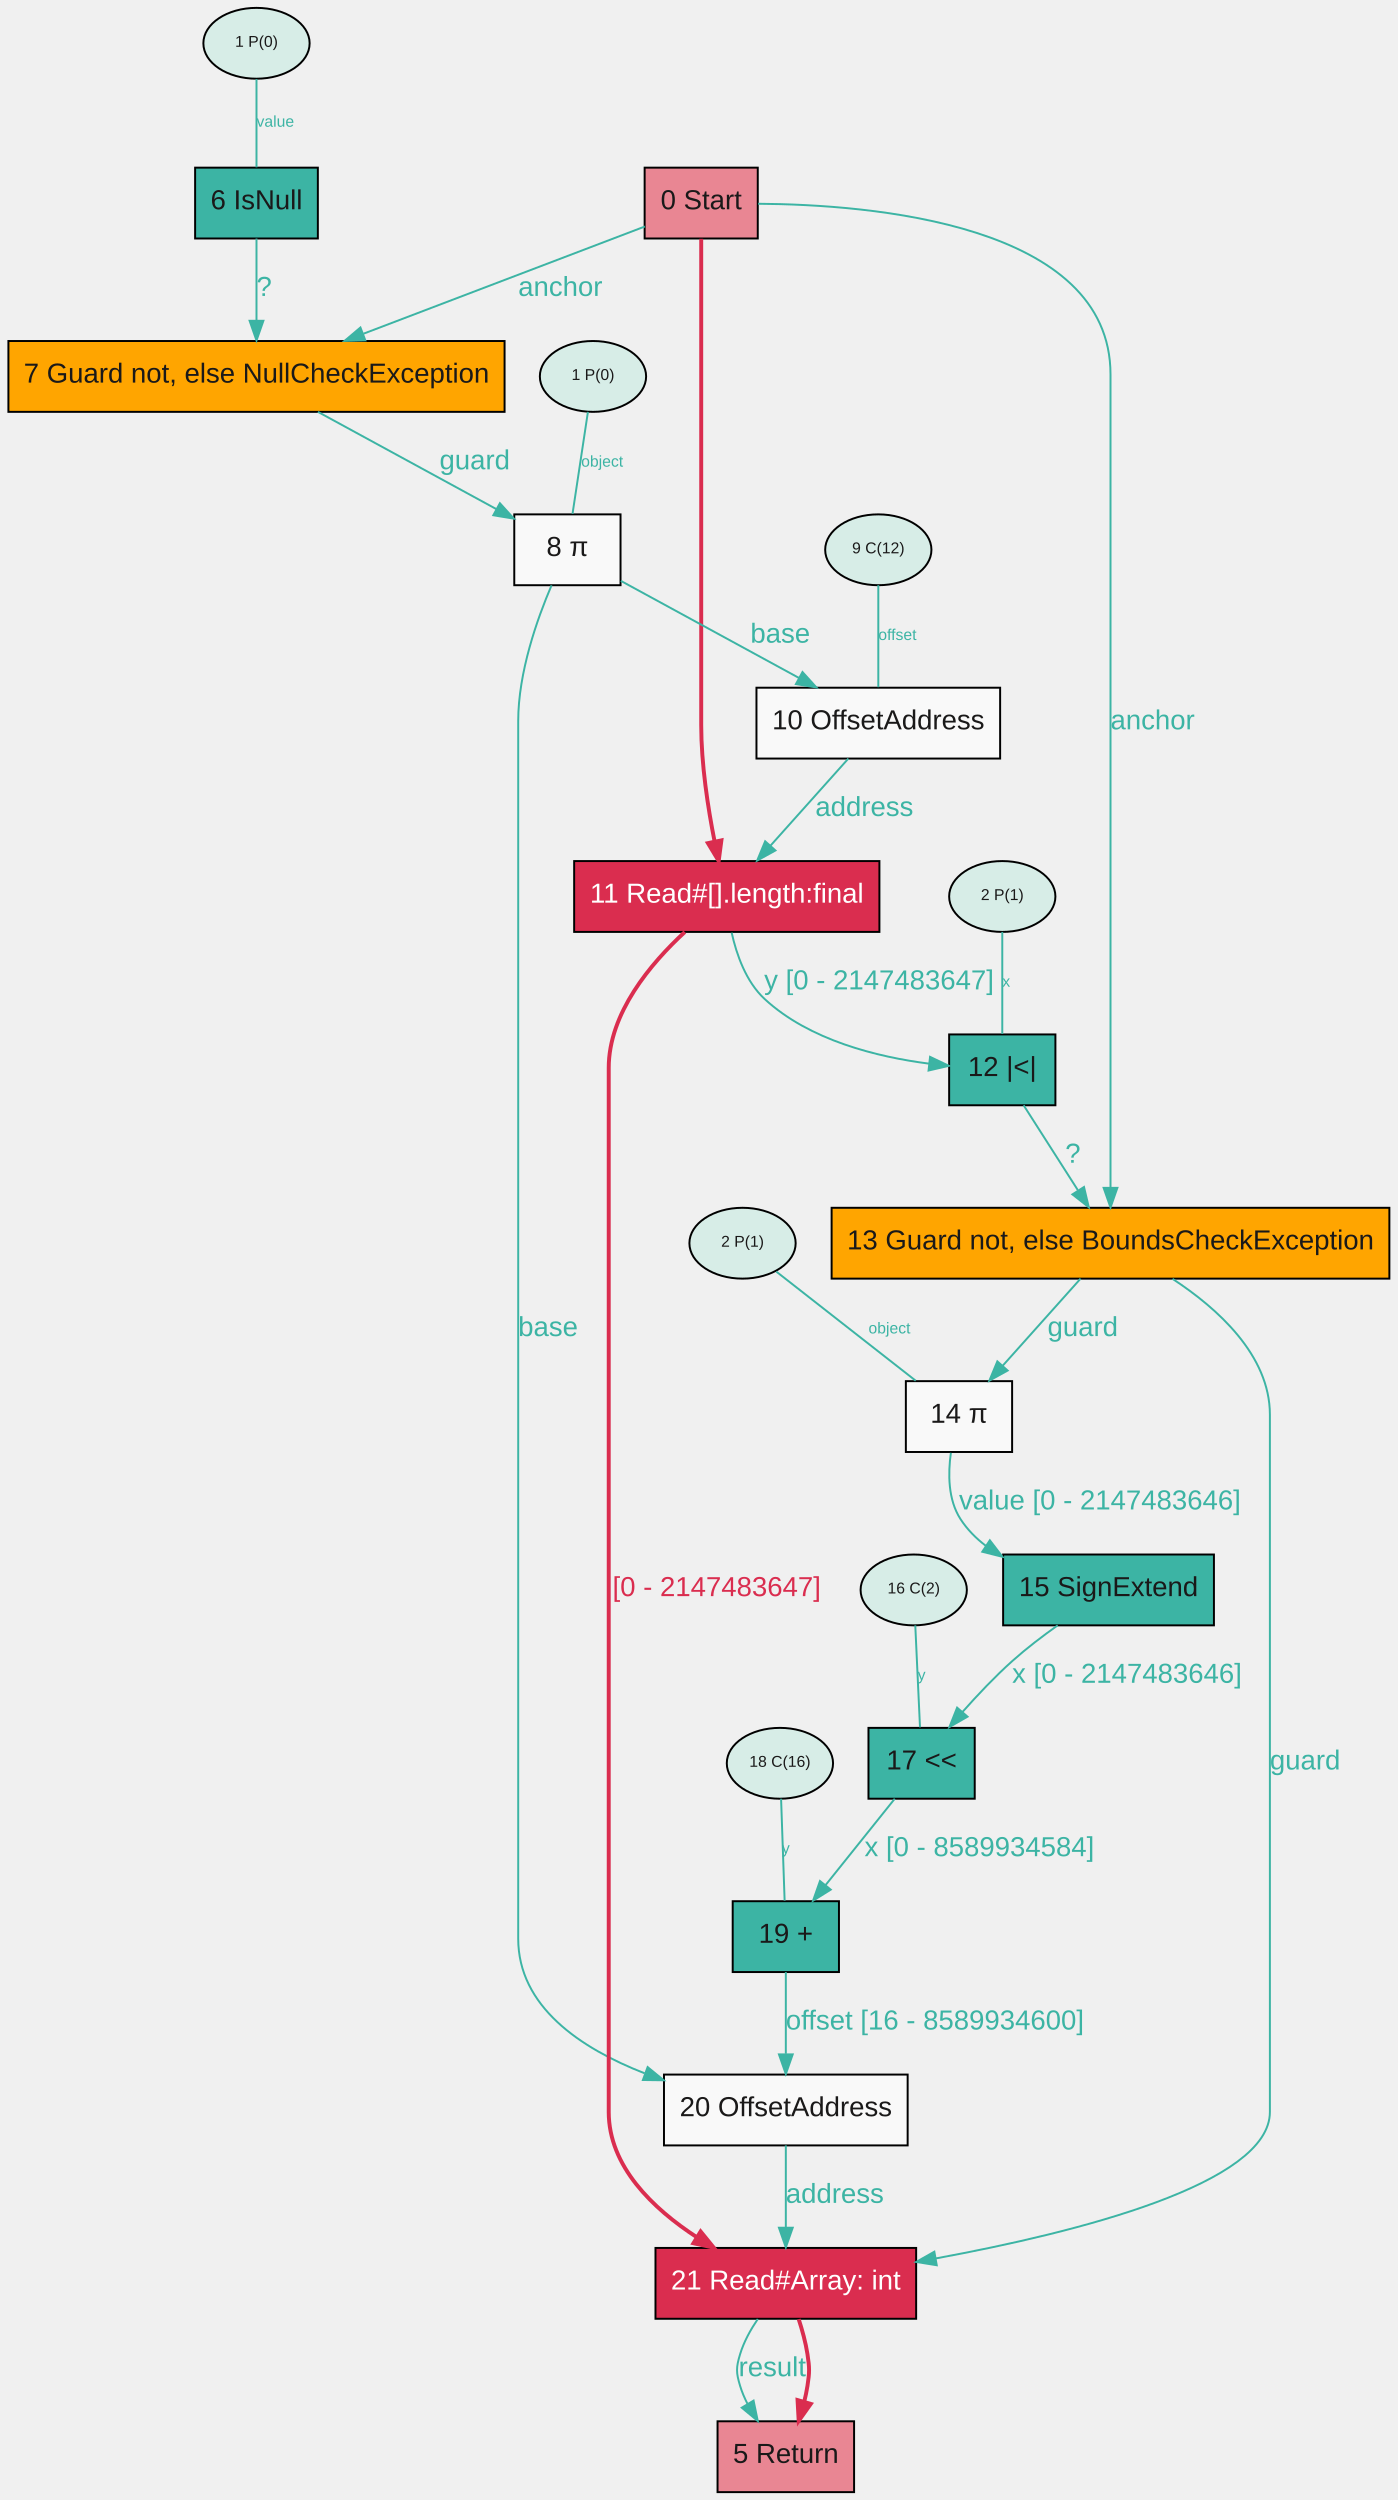
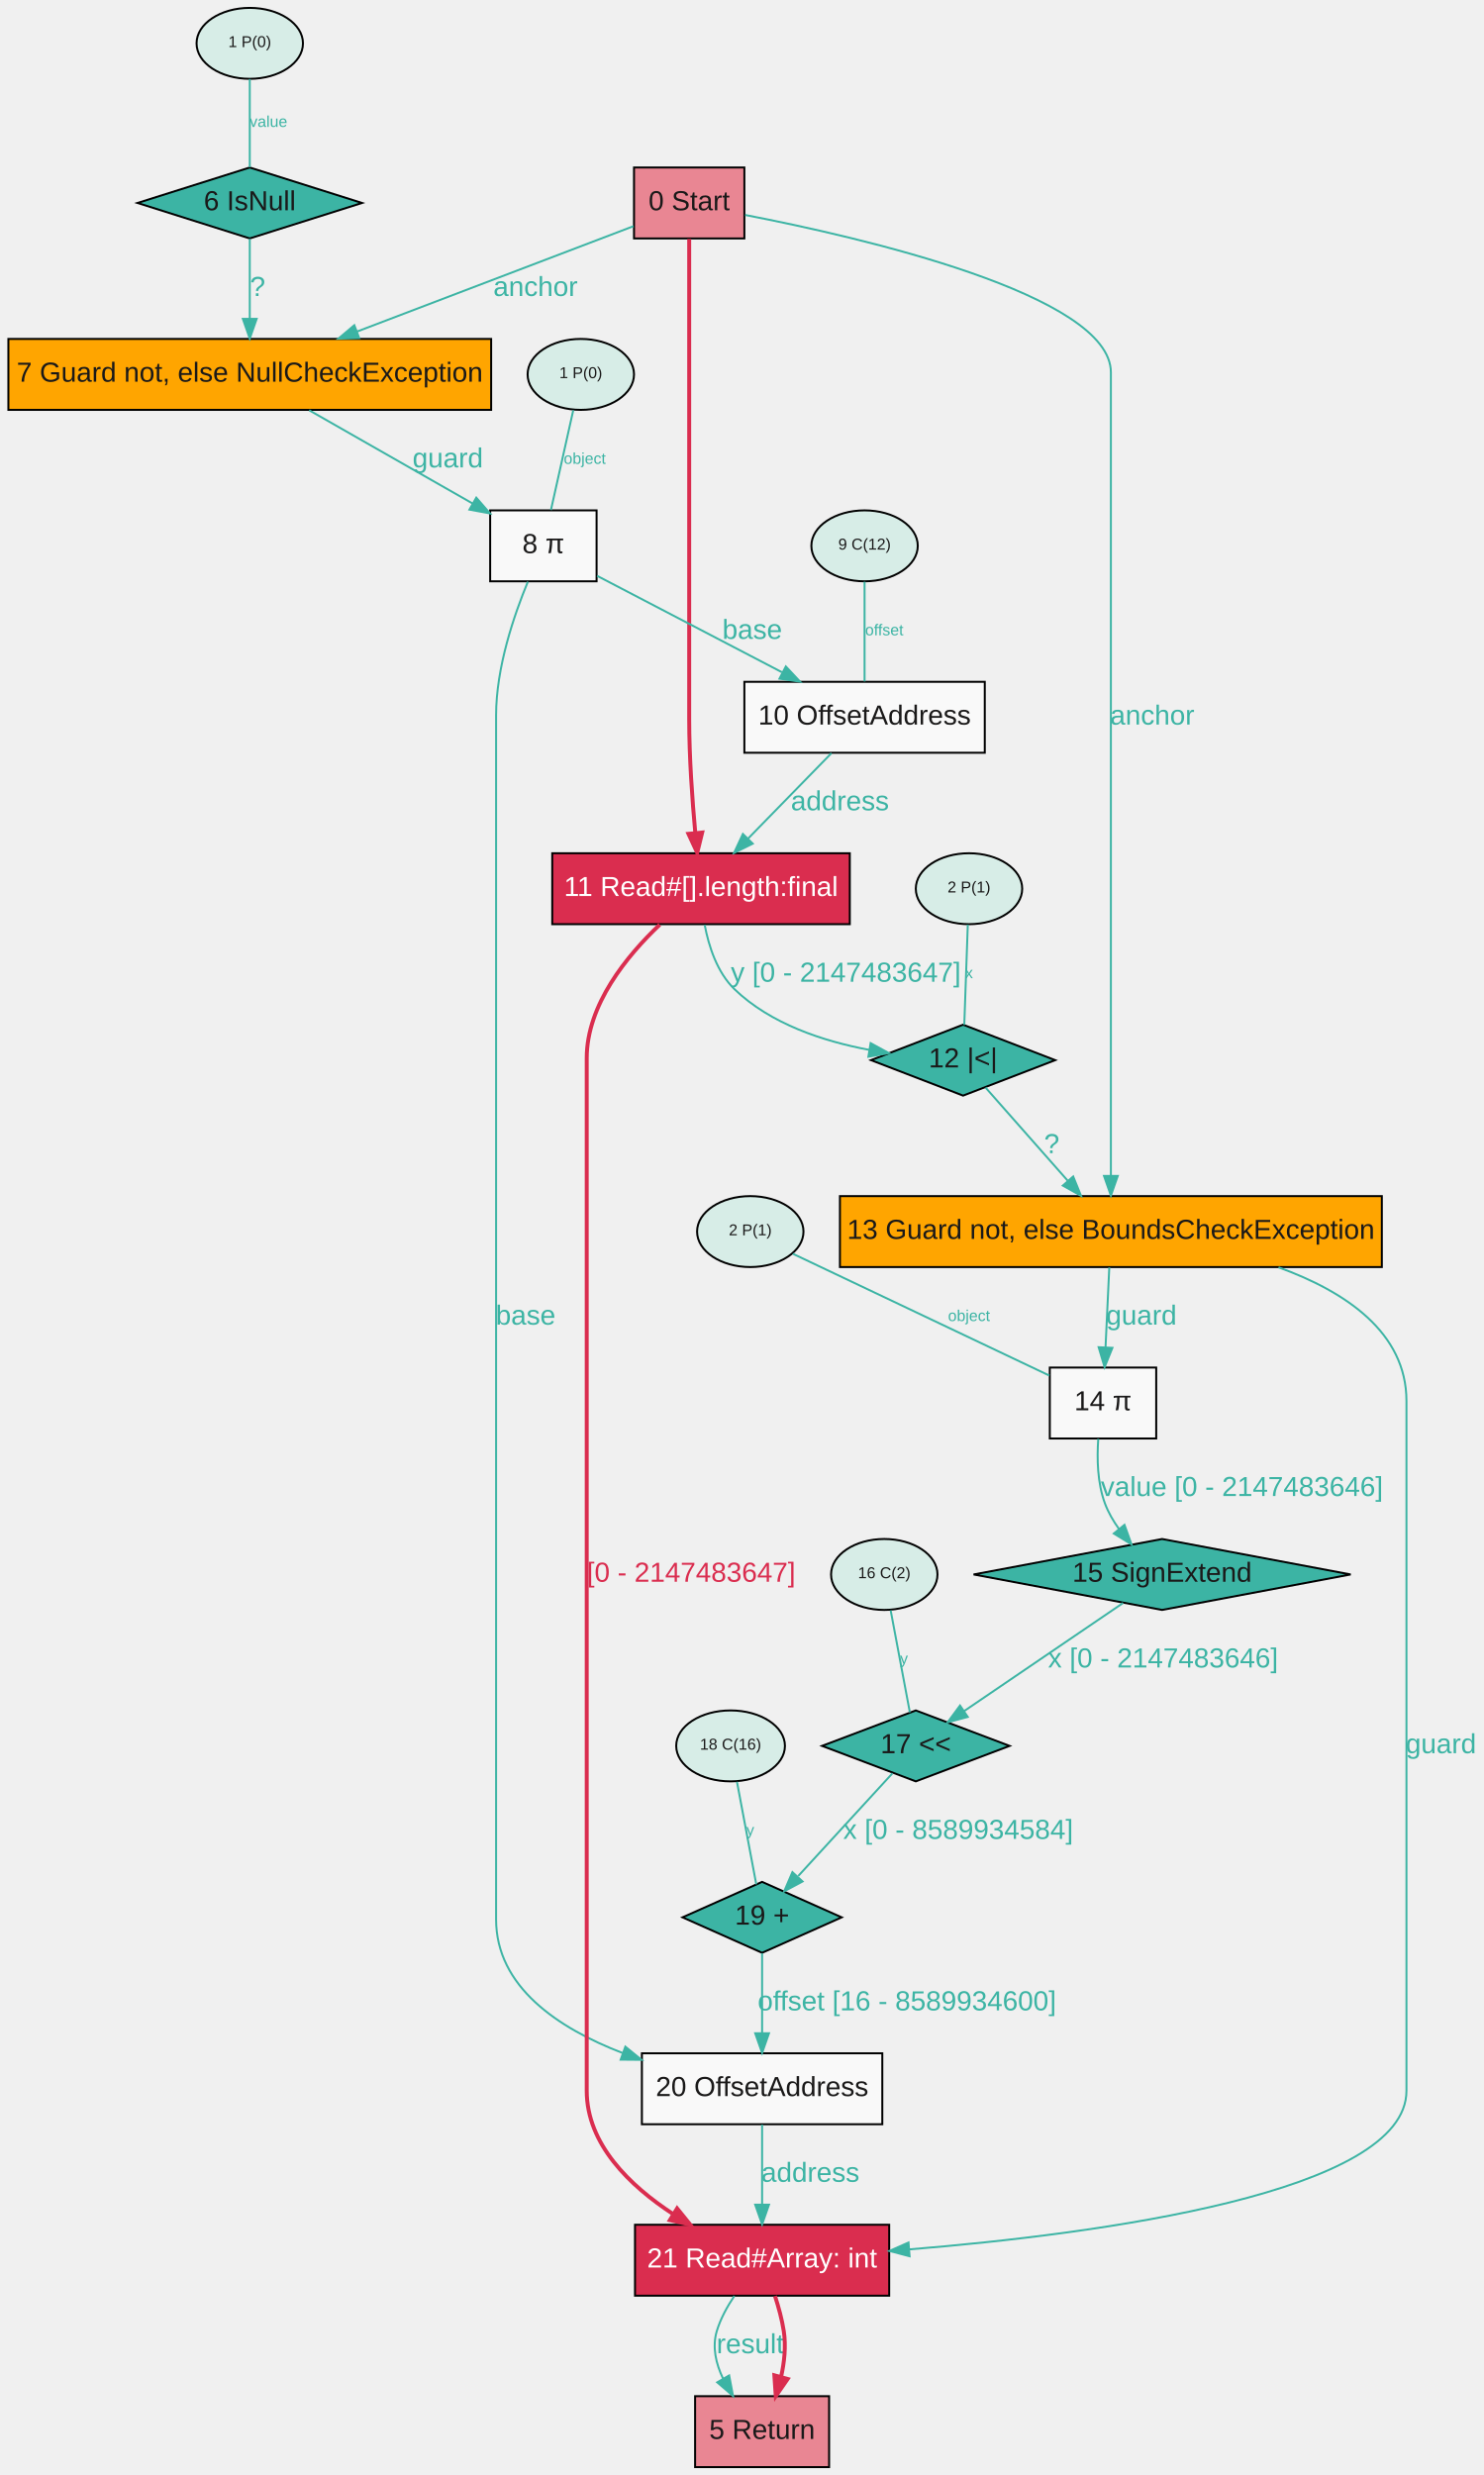
- <svg xmlns="http://www.w3.org/2000/svg" width="710pt" height="1270pt" viewBox="0.00 0.00 710.15 1270.48">
-   <g id="graph0" class="graph" transform="scale(1 1) rotate(0) translate(4 1266.48)">
+ <svg xmlns="http://www.w3.org/2000/svg" width="753pt" height="1256pt" viewBox="0.00 0.00 752.50 1256.00">
+   <g id="graph0" class="graph" transform="scale(1 1) rotate(0) translate(4 1252)">
    <g id="node1" class="node">
-       <polygon fill="#e98693" stroke="black" points="381.03,-1181.28 323.54,-1181.28 323.54,-1145.28 381.03,-1145.28 381.03,-1181.28" />
-       <text text-anchor="middle" x="352.29" y="-1160.13" font-family="Arial" font-size="14.00" fill="#1a1919">0 Start</text>
+       <polygon fill="#e98693" stroke="black" points="373.5,-1167 317.5,-1167 317.5,-1131 373.5,-1131 373.5,-1167" />
+       <text text-anchor="middle" x="345.5" y="-1145.3" font-family="Arial" font-size="14.00" fill="#1a1919">0 Start</text>
    </g>
    <g id="node4" class="node">
-       <polygon fill="#ffa500" stroke="black" points="252.36,-1093.18 0.21,-1093.18 0.21,-1057.18 252.36,-1057.18 252.36,-1093.18" />
-       <text text-anchor="middle" x="126.29" y="-1072.03" font-family="Arial" font-size="14.00" fill="#1a1919">7 Guard not, else NullCheckException</text>
+       <polygon fill="#ffa500" stroke="black" points="245,-1080 0,-1080 0,-1044 245,-1044 245,-1080" />
+       <text text-anchor="middle" x="122.5" y="-1058.3" font-family="Arial" font-size="14.00" fill="#1a1919">7 Guard not, else NullCheckException</text>
    </g>
    <g id="edge4" class="edge">
-       <path fill="none" stroke="#3cb4a4" d="M323.66,-1151.38C287.81,-1137.72 225.63,-1114.03 180.62,-1096.88" />
-       <polygon fill="#3cb4a4" stroke="#3cb4a4" points="181.6,-1093.51 171.01,-1093.22 179.11,-1100.05 181.6,-1093.51" />
-       <text text-anchor="middle" x="280.69" y="-1116.08" font-family="arial" font-size="14.00" fill="#3cb4a4">anchor</text>
+       <path fill="none" stroke="#3cb4a4" d="M317.26,-1137.23C282.1,-1123.83 221.28,-1100.65 176.94,-1083.75" />
+       <polygon fill="#3cb4a4" stroke="#3cb4a4" points="178.05,-1080.43 167.46,-1080.14 175.56,-1086.97 178.05,-1080.43" />
+       <text text-anchor="middle" x="267.5" y="-1101.8" font-family="arial" font-size="14.00" fill="#3cb4a4">anchor</text>
    </g>
    <g id="node7" class="node">
-       <polygon fill="#da2d4f" stroke="black" points="442.85,-828.89 287.72,-828.89 287.72,-792.89 442.85,-792.89 442.85,-828.89" />
-       <text text-anchor="middle" x="365.29" y="-807.74" font-family="Arial" font-size="14.00" fill="#ffffff">11 Read#[].length:final</text>
+       <polygon fill="#da2d4f" stroke="black" points="427,-819 276,-819 276,-783 427,-783 427,-819" />
+       <text text-anchor="middle" x="351.5" y="-797.3" font-family="Arial" font-size="14.00" fill="#ffffff">11 Read#[].length:final</text>
    </g>
    <g id="edge1" class="edge">
-       <path fill="none" stroke="#da2d4f" stroke-width="2" d="M352.29,-1145.13C352.29,-1127.75 352.29,-1100.1 352.29,-1076.18 352.29,-1076.18 352.29,-1076.18 352.29,-897.99 352.29,-878.15 355.7,-856.02 359.03,-839.16" />
-       <polygon fill="#da2d4f" stroke="#da2d4f" stroke-width="2" points="362.55,-839.43 361.17,-828.93 355.7,-838 362.55,-839.43" />
+       <path fill="none" stroke="#da2d4f" stroke-width="2" d="M345.5,-1130.74C345.5,-1113.57 345.5,-1086.46 345.5,-1063 345.5,-1063 345.5,-1063 345.5,-887 345.5,-867.7 347.06,-846.01 348.59,-829.36" />
+       <polygon fill="#da2d4f" stroke="#da2d4f" stroke-width="2" points="352.09,-829.52 349.57,-819.23 345.12,-828.85 352.09,-829.52" />
    </g>
    <g id="node9" class="node">
-       <polygon fill="#ffa500" stroke="black" points="702.01,-652.69 418.56,-652.69 418.56,-616.69 702.01,-616.69 702.01,-652.69" />
-       <text text-anchor="middle" x="560.29" y="-631.54" font-family="Arial" font-size="14.00" fill="#1a1919">13 Guard not, else BoundsCheckException</text>
+       <polygon fill="#ffa500" stroke="black" points="697,-645 422,-645 422,-609 697,-609 697,-645" />
+       <text text-anchor="middle" x="559.5" y="-623.3" font-family="Arial" font-size="14.00" fill="#1a1919">13 Guard not, else BoundsCheckException</text>
    </g>
    <g id="edge14" class="edge">
-       <path fill="none" stroke="#3cb4a4" d="M381.21,-1162.93C438.36,-1162.56 560.29,-1152.79 560.29,-1076.18 560.29,-1076.18 560.29,-1076.18 560.29,-721.79 560.29,-702.17 560.29,-680.04 560.29,-663.12" />
-       <polygon fill="#3cb4a4" stroke="#3cb4a4" points="563.79,-662.84 560.29,-652.84 556.79,-662.84 563.79,-662.84" />
-       <text text-anchor="middle" x="581.69" y="-895.84" font-family="arial" font-size="14.00" fill="#3cb4a4">anchor</text>
+       <path fill="none" stroke="#3cb4a4" d="M373.92,-1142.9C432.13,-1131.63 559.5,-1102.48 559.5,-1063 559.5,-1063 559.5,-1063 559.5,-713 559.5,-693.75 559.5,-672.05 559.5,-655.4" />
+       <polygon fill="#3cb4a4" stroke="#3cb4a4" points="563,-655.26 559.5,-645.26 556,-655.26 563,-655.26" />
+       <text text-anchor="middle" x="580.5" y="-884.3" font-family="arial" font-size="14.00" fill="#3cb4a4">anchor</text>
    </g>
    <g id="node2" class="node">
-       <polygon fill="#e98693" stroke="black" points="429.98,-36 360.59,-36 360.59,0 429.98,0 429.98,-36" />
-       <text text-anchor="middle" x="395.29" y="-14.85" font-family="Arial" font-size="14.00" fill="#1a1919">5 Return</text>
+       <polygon fill="#e98693" stroke="black" points="416.5,-36 348.5,-36 348.5,0 416.5,0 416.5,-36" />
+       <text text-anchor="middle" x="382.5" y="-14.3" font-family="Arial" font-size="14.00" fill="#1a1919">5 Return</text>
    </g>
    <g id="node3" class="node">
-       <polygon fill="#3cb4a4" stroke="black" points="157.47,-1181.28 95.1,-1181.28 95.1,-1145.28 157.47,-1145.28 157.47,-1181.28" />
-       <text text-anchor="middle" x="126.29" y="-1160.13" font-family="Arial" font-size="14.00" fill="#1a1919">6 IsNull</text>
+       <polygon fill="#3cb4a4" stroke="black" points="122.5,-1167 65.52,-1149 122.5,-1131 179.48,-1149 122.5,-1167" />
+       <text text-anchor="middle" x="122.5" y="-1145.3" font-family="Arial" font-size="14.00" fill="#1a1919">6 IsNull</text>
    </g>
    <g id="edge5" class="edge">
-       <path fill="none" stroke="#3cb4a4" d="M126.29,-1145.27C126.29,-1133.44 126.29,-1117.4 126.29,-1103.76" />
-       <polygon fill="#3cb4a4" stroke="#3cb4a4" points="129.79,-1103.45 126.29,-1093.45 122.79,-1103.45 129.79,-1103.45" />
-       <text text-anchor="middle" x="130.18" y="-1116.08" font-family="arial" font-size="14.00" fill="#3cb4a4">?</text>
+       <path fill="none" stroke="#3cb4a4" d="M122.5,-1130.8C122.5,-1119.16 122.5,-1103.55 122.5,-1090.24" />
+       <polygon fill="#3cb4a4" stroke="#3cb4a4" points="126,-1090.18 122.5,-1080.18 119,-1090.18 126,-1090.18" />
+       <text text-anchor="middle" x="126.5" y="-1101.8" font-family="arial" font-size="14.00" fill="#3cb4a4">?</text>
    </g>
    <g id="node5" class="node">
-       <polygon fill="#f9f9f9" stroke="black" points="311.29,-1005.08 257.29,-1005.08 257.29,-969.08 311.29,-969.08 311.29,-1005.08" />
-       <text text-anchor="middle" x="284.29" y="-983.93" font-family="Arial" font-size="14.00" fill="#1a1919">8 π</text>
+       <polygon fill="#f9f9f9" stroke="black" points="298.5,-993 244.5,-993 244.5,-957 298.5,-957 298.5,-993" />
+       <text text-anchor="middle" x="271.5" y="-971.3" font-family="Arial" font-size="14.00" fill="#1a1919">8 π</text>
    </g>
    <g id="edge6" class="edge">
-       <path fill="none" stroke="#3cb4a4" d="M157.5,-1057.17C183.6,-1042.95 220.84,-1022.66 248.21,-1007.74" />
-       <polygon fill="#3cb4a4" stroke="#3cb4a4" points="249.98,-1010.76 257.09,-1002.91 246.63,-1004.62 249.98,-1010.76" />
-       <text text-anchor="middle" x="237.19" y="-1027.98" font-family="arial" font-size="14.00" fill="#3cb4a4">guard</text>
+       <path fill="none" stroke="#3cb4a4" d="M152.65,-1043.8C176.58,-1030.15 210.12,-1011.02 235.46,-996.56" />
+       <polygon fill="#3cb4a4" stroke="#3cb4a4" points="237.45,-999.46 244.4,-991.46 233.98,-993.38 237.45,-999.46" />
+       <text text-anchor="middle" x="223" y="-1014.8" font-family="arial" font-size="14.00" fill="#3cb4a4">guard</text>
    </g>
    <g id="node6" class="node">
-       <polygon fill="#f9f9f9" stroke="black" points="504.2,-916.99 380.37,-916.99 380.37,-880.99 504.2,-880.99 504.2,-916.99" />
-       <text text-anchor="middle" x="442.29" y="-895.84" font-family="Arial" font-size="14.00" fill="#1a1919">10 OffsetAddress</text>
+       <polygon fill="#f9f9f9" stroke="black" points="495.5,-906 373.5,-906 373.5,-870 495.5,-870 495.5,-906" />
+       <text text-anchor="middle" x="434.5" y="-884.3" font-family="Arial" font-size="14.00" fill="#1a1919">10 OffsetAddress</text>
    </g>
    <g id="edge8" class="edge">
-       <path fill="none" stroke="#3cb4a4" d="M311.45,-971.28C336.37,-957.7 373.61,-937.41 401.99,-921.94" />
-       <polygon fill="#3cb4a4" stroke="#3cb4a4" points="403.76,-924.96 410.87,-917.11 400.41,-918.82 403.76,-924.96" />
-       <text text-anchor="middle" x="392.46" y="-939.88" font-family="arial" font-size="14.00" fill="#3cb4a4">base</text>
+       <path fill="none" stroke="#3cb4a4" d="M298.78,-959.77C324.38,-946.42 363.03,-926.27 392.55,-910.87" />
+       <polygon fill="#3cb4a4" stroke="#3cb4a4" points="394.54,-913.79 401.79,-906.06 391.3,-907.58 394.54,-913.79" />
+       <text text-anchor="middle" x="377.5" y="-927.8" font-family="arial" font-size="14.00" fill="#3cb4a4">base</text>
    </g>
    <g id="node14" class="node">
-       <polygon fill="#f9f9f9" stroke="black" points="457.2,-212.2 333.37,-212.2 333.37,-176.2 457.2,-176.2 457.2,-212.2" />
-       <text text-anchor="middle" x="395.29" y="-191.05" font-family="Arial" font-size="14.00" fill="#1a1919">20 OffsetAddress</text>
+       <polygon fill="#f9f9f9" stroke="black" points="443.5,-210 321.5,-210 321.5,-174 443.5,-174 443.5,-210" />
+       <text text-anchor="middle" x="382.5" y="-188.3" font-family="Arial" font-size="14.00" fill="#1a1919">20 OffsetAddress</text>
    </g>
    <g id="edge23" class="edge">
-       <path fill="none" stroke="#3cb4a4" d="M276.24,-969.03C268.93,-951.95 259.29,-924.73 259.29,-899.99 259.29,-899.99 259.29,-899.99 259.29,-281.3 259.29,-246.83 290.85,-225.59 323.56,-212.83" />
-       <polygon fill="#3cb4a4" stroke="#3cb4a4" points="325.06,-216.01 333.26,-209.3 322.66,-209.44 325.06,-216.01" />
-       <text text-anchor="middle" x="274.46" y="-587.49" font-family="arial" font-size="14.00" fill="#3cb4a4">base</text>
+       <path fill="none" stroke="#3cb4a4" d="M263.64,-956.82C256.64,-939.93 247.5,-913.23 247.5,-889 247.5,-889 247.5,-889 247.5,-278 247.5,-243.72 279.06,-222.71 311.66,-210.17" />
+       <polygon fill="#3cb4a4" stroke="#3cb4a4" points="313.1,-213.37 321.32,-206.69 310.73,-206.78 313.1,-213.37" />
+       <text text-anchor="middle" x="262.5" y="-579.8" font-family="arial" font-size="14.00" fill="#3cb4a4">base</text>
    </g>
    <g id="edge10" class="edge">
-       <path fill="none" stroke="#3cb4a4" d="M427.07,-880.98C415.76,-868.32 400.14,-850.86 387.44,-836.66" />
-       <polygon fill="#3cb4a4" stroke="#3cb4a4" points="390.01,-834.28 380.73,-829.16 384.79,-838.94 390.01,-834.28" />
-       <text text-anchor="middle" x="435.19" y="-851.79" font-family="arial" font-size="14.00" fill="#3cb4a4">address</text>
+       <path fill="none" stroke="#3cb4a4" d="M417.7,-869.8C405.55,-857.36 388.96,-840.36 375.43,-826.5" />
+       <polygon fill="#3cb4a4" stroke="#3cb4a4" points="377.76,-823.88 368.27,-819.18 372.75,-828.78 377.76,-823.88" />
+       <text text-anchor="middle" x="422" y="-840.8" font-family="arial" font-size="14.00" fill="#3cb4a4">address</text>
    </g>
    <g id="node8" class="node">
-       <polygon fill="#3cb4a4" stroke="black" points="532.29,-740.79 478.29,-740.79 478.29,-704.79 532.29,-704.79 532.29,-740.79" />
-       <text text-anchor="middle" x="505.29" y="-719.64" font-family="Arial" font-size="14.00" fill="#1a1919">12 |&lt;|</text>
+       <polygon fill="#3cb4a4" stroke="black" points="484.5,-732 437.75,-714 484.5,-696 531.25,-714 484.5,-732" />
+       <text text-anchor="middle" x="484.5" y="-710.3" font-family="Arial" font-size="14.00" fill="#1a1919">12 |&lt;|</text>
    </g>
    <g id="edge13" class="edge">
-       <path fill="none" stroke="#3cb4a4" d="M367.77,-792.5C370.22,-781.42 375.06,-767.54 384.53,-758.79 407.23,-737.79 441.8,-729.31 468.14,-725.93" />
-       <polygon fill="#3cb4a4" stroke="#3cb4a4" points="468.59,-729.4 478.15,-724.84 467.82,-722.44 468.59,-729.4" />
-       <text text-anchor="middle" x="442.66" y="-763.69" font-family="arial" font-size="14.00" fill="#3cb4a4">y [0 - 2147483647]</text>
+       <path fill="none" stroke="#3cb4a4" d="M353.38,-782.57C355.42,-771.83 359.66,-758.54 368.5,-750 386.75,-732.37 413.57,-723.58 436.82,-719.22" />
+       <polygon fill="#3cb4a4" stroke="#3cb4a4" points="437.57,-722.64 446.86,-717.56 436.43,-715.74 437.57,-722.64" />
+       <text text-anchor="middle" x="425" y="-753.8" font-family="arial" font-size="14.00" fill="#3cb4a4">y [0 - 2147483647]</text>
    </g>
    <g id="node15" class="node">
-       <polygon fill="#da2d4f" stroke="black" points="461.52,-124.1 329.05,-124.1 329.05,-88.1 461.52,-88.1 461.52,-124.1" />
-       <text text-anchor="middle" x="395.29" y="-102.95" font-family="Arial" font-size="14.00" fill="#ffffff">21 Read#Array: int</text>
+       <polygon fill="#da2d4f" stroke="black" points="447,-123 318,-123 318,-87 447,-87 447,-123" />
+       <text text-anchor="middle" x="382.5" y="-101.3" font-family="Arial" font-size="14.00" fill="#ffffff">21 Read#Array: int</text>
    </g>
    <g id="edge11" class="edge">
-       <path fill="none" stroke="#da2d4f" stroke-width="2" d="M343.96,-792.83C326.72,-776.97 305.29,-751.66 305.29,-723.79 305.29,-723.79 305.29,-723.79 305.29,-193.2 305.29,-165.59 327.68,-144.1 350.12,-129.5" />
-       <polygon fill="#da2d4f" stroke="#da2d4f" stroke-width="2" points="351.99,-132.46 358.68,-124.24 348.33,-126.49 351.99,-132.46" />
-       <text text-anchor="middle" x="360.16" y="-455.34" font-family="arial" font-size="14.00" fill="#da2d4f"> [0 - 2147483647]</text>
+       <path fill="none" stroke="#da2d4f" stroke-width="2" d="M330.56,-782.76C313.95,-767.03 293.5,-742.15 293.5,-715 293.5,-715 293.5,-715 293.5,-191 293.5,-163.93 315.29,-142.84 337.31,-128.44" />
+       <polygon fill="#da2d4f" stroke="#da2d4f" stroke-width="2" points="339.37,-131.28 346.04,-123.05 335.69,-125.32 339.37,-131.28" />
+       <text text-anchor="middle" x="346.5" y="-449.3" font-family="arial" font-size="14.00" fill="#da2d4f"> [0 - 2147483647]</text>
    </g>
    <g id="edge15" class="edge">
-       <path fill="none" stroke="#3cb4a4" d="M516.15,-704.78C524.01,-692.48 534.77,-675.63 543.7,-661.65" />
-       <polygon fill="#3cb4a4" stroke="#3cb4a4" points="546.82,-663.27 549.25,-652.96 540.92,-659.5 546.82,-663.27" />
-       <text text-anchor="middle" x="541.18" y="-675.59" font-family="arial" font-size="14.00" fill="#3cb4a4">?</text>
+       <path fill="none" stroke="#3cb4a4" d="M495.89,-700.09C506.92,-687.59 523.92,-668.32 537.58,-652.84" />
+       <polygon fill="#3cb4a4" stroke="#3cb4a4" points="540.37,-654.97 544.36,-645.15 535.12,-650.34 540.37,-654.97" />
+       <text text-anchor="middle" x="529.5" y="-666.8" font-family="arial" font-size="14.00" fill="#3cb4a4">?</text>
    </g>
    <g id="node10" class="node">
-       <polygon fill="#f9f9f9" stroke="black" points="510.29,-564.59 456.29,-564.59 456.29,-528.59 510.29,-528.59 510.29,-564.59" />
-       <text text-anchor="middle" x="483.29" y="-543.44" font-family="Arial" font-size="14.00" fill="#1a1919">14 π</text>
+       <polygon fill="#f9f9f9" stroke="black" points="582.5,-558 528.5,-558 528.5,-522 582.5,-522 582.5,-558" />
+       <text text-anchor="middle" x="555.5" y="-536.3" font-family="Arial" font-size="14.00" fill="#1a1919">14 π</text>
    </g>
    <g id="edge16" class="edge">
-       <path fill="none" stroke="#3cb4a4" d="M545.07,-616.68C533.76,-604.03 518.14,-586.57 505.44,-572.36" />
-       <polygon fill="#3cb4a4" stroke="#3cb4a4" points="508.01,-569.98 498.73,-564.86 502.79,-574.65 508.01,-569.98" />
-       <text text-anchor="middle" x="546.19" y="-587.49" font-family="arial" font-size="14.00" fill="#3cb4a4">guard</text>
+       <path fill="none" stroke="#3cb4a4" d="M558.69,-608.8C558.14,-597.16 557.41,-581.55 556.78,-568.24" />
+       <polygon fill="#3cb4a4" stroke="#3cb4a4" points="560.27,-568 556.31,-558.18 553.28,-568.33 560.27,-568" />
+       <text text-anchor="middle" x="575" y="-579.8" font-family="arial" font-size="14.00" fill="#3cb4a4">guard</text>
    </g>
    <g id="edge25" class="edge">
-       <path fill="none" stroke="#3cb4a4" d="M591.83,-616.56C614.58,-601.67 641.29,-577.76 641.29,-547.59 641.29,-547.59 641.29,-547.59 641.29,-193.2 641.29,-156.73 543.78,-132.06 471.55,-118.78" />
-       <polygon fill="#3cb4a4" stroke="#3cb4a4" points="471.99,-115.3 461.53,-116.98 470.76,-122.19 471.99,-115.3" />
-       <text text-anchor="middle" x="659.19" y="-367.24" font-family="arial" font-size="14.00" fill="#3cb4a4">guard</text>
+       <path fill="none" stroke="#3cb4a4" d="M644.58,-608.85C678.44,-596.61 709.5,-575.87 709.5,-541 709.5,-541 709.5,-541 709.5,-191 709.5,-139.16 553.63,-118.39 457.12,-110.49" />
+       <polygon fill="#3cb4a4" stroke="#3cb4a4" points="457.35,-107 447.1,-109.7 456.8,-113.98 457.35,-107" />
+       <text text-anchor="middle" x="727" y="-362.3" font-family="arial" font-size="14.00" fill="#3cb4a4">guard</text>
    </g>
    <g id="node11" class="node">
-       <polygon fill="#3cb4a4" stroke="black" points="612.85,-476.49 505.72,-476.49 505.72,-440.49 612.85,-440.49 612.85,-476.49" />
-       <text text-anchor="middle" x="559.29" y="-455.34" font-family="Arial" font-size="14.00" fill="#1a1919">15 SignExtend</text>
+       <polygon fill="#3cb4a4" stroke="black" points="585.5,-471 489.82,-453 585.5,-435 681.18,-453 585.5,-471" />
+       <text text-anchor="middle" x="585.5" y="-449.3" font-family="Arial" font-size="14.00" fill="#1a1919">15 SignExtend</text>
    </g>
    <g id="edge18" class="edge">
-       <path fill="none" stroke="#3cb4a4" d="M479.17,-528.16C477.68,-517.6 477.69,-504.32 484.06,-494.49 487.5,-489.18 491.99,-484.66 497.05,-480.81" />
-       <polygon fill="#3cb4a4" stroke="#3cb4a4" points="498.97,-483.73 505.41,-475.31 495.13,-477.89 498.97,-483.73" />
-       <text text-anchor="middle" x="554.9" y="-499.39" font-family="arial" font-size="14.00" fill="#3cb4a4">value [0 - 2147483646]</text>
+       <path fill="none" stroke="#3cb4a4" d="M553.1,-521.81C552.38,-511.92 552.63,-499.42 556.5,-489 558.2,-484.43 560.76,-480.03 563.68,-475.98" />
+       <polygon fill="#3cb4a4" stroke="#3cb4a4" points="566.4,-478.19 569.99,-468.23 560.97,-473.77 566.4,-478.19" />
+       <text text-anchor="middle" x="626" y="-492.8" font-family="arial" font-size="14.00" fill="#3cb4a4">value [0 - 2147483646]</text>
    </g>
    <g id="node12" class="node">
-       <polygon fill="#3cb4a4" stroke="black" points="491.29,-388.39 437.29,-388.39 437.29,-352.39 491.29,-352.39 491.29,-388.39" />
-       <text text-anchor="middle" x="464.29" y="-367.24" font-family="Arial" font-size="14.00" fill="#1a1919">17 &lt;&lt;</text>
+       <polygon fill="#3cb4a4" stroke="black" points="460.5,-384 412.91,-366 460.5,-348 508.09,-366 460.5,-384" />
+       <text text-anchor="middle" x="460.5" y="-362.3" font-family="Arial" font-size="14.00" fill="#1a1919">17 &lt;&lt;</text>
    </g>
    <g id="edge19" class="edge">
-       <path fill="none" stroke="#3cb4a4" d="M533.45,-440.49C525.81,-435.06 517.6,-428.81 510.53,-422.49 501.65,-414.56 492.68,-405.07 485.04,-396.44" />
-       <polygon fill="#3cb4a4" stroke="#3cb4a4" points="487.63,-394.08 478.43,-388.82 482.34,-398.67 487.63,-394.08" />
-       <text text-anchor="middle" x="568.66" y="-411.29" font-family="arial" font-size="14.00" fill="#3cb4a4">x [0 - 2147483646]</text>
+       <path fill="none" stroke="#3cb4a4" d="M565.69,-438.53C543.84,-423.67 508.65,-399.74 485.06,-383.7" />
+       <polygon fill="#3cb4a4" stroke="#3cb4a4" points="486.87,-380.7 476.64,-377.97 482.94,-386.49 486.87,-380.7" />
+       <text text-anchor="middle" x="586" y="-405.8" font-family="arial" font-size="14.00" fill="#3cb4a4">x [0 - 2147483646]</text>
    </g>
    <g id="node13" class="node">
-       <polygon fill="#3cb4a4" stroke="black" points="422.29,-300.3 368.29,-300.3 368.29,-264.3 422.29,-264.3 422.29,-300.3" />
-       <text text-anchor="middle" x="395.29" y="-279.15" font-family="Arial" font-size="14.00" fill="#1a1919">19 +</text>
+       <polygon fill="#3cb4a4" stroke="black" points="382.5,-297 342.11,-279 382.5,-261 422.89,-279 382.5,-297" />
+       <text text-anchor="middle" x="382.5" y="-275.3" font-family="Arial" font-size="14.00" fill="#1a1919">19 +</text>
    </g>
    <g id="edge21" class="edge">
-       <path fill="none" stroke="#3cb4a4" d="M450.65,-352.38C440.61,-339.85 426.78,-322.59 415.46,-308.46" />
-       <polygon fill="#3cb4a4" stroke="#3cb4a4" points="418.11,-306.18 409.13,-300.57 412.65,-310.56 418.11,-306.18" />
-       <text text-anchor="middle" x="493.66" y="-323.19" font-family="arial" font-size="14.00" fill="#3cb4a4">x [0 - 8589934584]</text>
+       <path fill="none" stroke="#3cb4a4" d="M448.65,-352.09C435.95,-338.25 415.62,-316.09 400.85,-299.99" />
+       <polygon fill="#3cb4a4" stroke="#3cb4a4" points="403.04,-297.2 393.7,-292.2 397.88,-301.94 403.04,-297.2" />
+       <text text-anchor="middle" x="482" y="-318.8" font-family="arial" font-size="14.00" fill="#3cb4a4">x [0 - 8589934584]</text>
    </g>
    <g id="edge24" class="edge">
-       <path fill="none" stroke="#3cb4a4" d="M395.29,-264.29C395.29,-252.45 395.29,-236.42 395.29,-222.77" />
-       <polygon fill="#3cb4a4" stroke="#3cb4a4" points="398.79,-222.47 395.29,-212.47 391.79,-222.47 398.79,-222.47" />
-       <text text-anchor="middle" x="471.05" y="-235.1" font-family="arial" font-size="14.00" fill="#3cb4a4">offset [16 - 8589934600]</text>
+       <path fill="none" stroke="#3cb4a4" d="M382.5,-260.8C382.5,-249.16 382.5,-233.55 382.5,-220.24" />
+       <polygon fill="#3cb4a4" stroke="#3cb4a4" points="386,-220.18 382.5,-210.18 379,-220.18 386,-220.18" />
+       <text text-anchor="middle" x="456" y="-231.8" font-family="arial" font-size="14.00" fill="#3cb4a4">offset [16 - 8589934600]</text>
    </g>
    <g id="edge26" class="edge">
-       <path fill="none" stroke="#3cb4a4" d="M395.29,-176.19C395.29,-164.35 395.29,-148.32 395.29,-134.67" />
-       <polygon fill="#3cb4a4" stroke="#3cb4a4" points="398.79,-134.37 395.29,-124.37 391.79,-134.37 398.79,-134.37" />
-       <text text-anchor="middle" x="420.19" y="-147" font-family="arial" font-size="14.00" fill="#3cb4a4">address</text>
+       <path fill="none" stroke="#3cb4a4" d="M382.5,-173.8C382.5,-162.16 382.5,-146.55 382.5,-133.24" />
+       <polygon fill="#3cb4a4" stroke="#3cb4a4" points="386,-133.18 382.5,-123.18 379,-133.18 386,-133.18" />
+       <text text-anchor="middle" x="407" y="-144.8" font-family="arial" font-size="14.00" fill="#3cb4a4">address</text>
    </g>
    <g id="edge2" class="edge">
-       <path fill="none" stroke="#3cb4a4" d="M381.04,-87.96C377.38,-82.57 373.95,-76.38 372.05,-70.1 369.98,-63.25 369.98,-60.85 372.05,-54 373,-50.86 374.33,-47.74 375.88,-44.73" />
-       <polygon fill="#3cb4a4" stroke="#3cb4a4" points="378.9,-46.51 381.04,-36.14 372.89,-42.91 378.9,-46.51" />
-       <text text-anchor="middle" x="388.4" y="-58.9" font-family="arial" font-size="14.00" fill="#3cb4a4">result</text>
+       <path fill="none" stroke="#3cb4a4" d="M368.4,-86.84C364.78,-81.46 361.38,-75.27 359.5,-69 357.09,-60.93 359.06,-52.49 362.69,-44.89" />
+       <polygon fill="#3cb4a4" stroke="#3cb4a4" points="365.79,-46.53 367.75,-36.12 359.72,-43.03 365.79,-46.53" />
+       <text text-anchor="middle" x="376.5" y="-57.8" font-family="arial" font-size="14.00" fill="#3cb4a4">result</text>
    </g>
    <g id="edge27" class="edge">
-       <path fill="none" stroke="#da2d4f" stroke-width="2" d="M401.83,-87.9C403.65,-82.31 405.38,-76.02 406.29,-70.1 407.37,-63.03 407.37,-61.07 406.29,-54 405.87,-51.32 405.3,-48.56 404.62,-45.83" />
-       <polygon fill="#da2d4f" stroke="#da2d4f" stroke-width="2" points="407.97,-44.83 401.83,-36.2 401.25,-46.78 407.97,-44.83" />
+       <path fill="none" stroke="#da2d4f" stroke-width="2" d="M389.05,-86.8C390.87,-81.21 392.59,-74.92 393.5,-69 394.67,-61.39 393.79,-53.2 392.11,-45.71" />
+       <polygon fill="#da2d4f" stroke="#da2d4f" stroke-width="2" points="395.47,-44.74 389.44,-36.02 388.72,-46.59 395.47,-44.74" />
    </g>
    <g id="node16" class="node">
-       <ellipse fill="#d7ede7" stroke="black" cx="126.29" cy="-1244.48" rx="27" ry="18" />
-       <text text-anchor="middle" x="126.29" y="-1242.68" font-family="Arial" font-size="8.00" fill="#1a1919">1 P(0)</text>
+       <ellipse fill="#d7ede7" stroke="black" cx="122.5" cy="-1230" rx="27" ry="18" />
+       <text text-anchor="middle" x="122.5" y="-1228.1" font-family="Arial" font-size="8.00" fill="#1a1919">1 P(0)</text>
    </g>
    <g id="edge3" class="edge">
-       <path fill="none" stroke="#3cb4a4" d="M126.29,-1226.3C126.29,-1213.01 126.29,-1194.71 126.29,-1181.43" />
-       <text text-anchor="middle" x="135.85" y="-1202.08" font-family="arial" font-size="8.00" fill="#3cb4a4">value</text>
+       <path fill="none" stroke="#3cb4a4" d="M122.5,-1211.86C122.5,-1198.61 122.5,-1180.35 122.5,-1167.11" />
+       <text text-anchor="middle" x="132" y="-1187.6" font-family="arial" font-size="8.00" fill="#3cb4a4">value</text>
    </g>
    <g id="node17" class="node">
-       <ellipse fill="#d7ede7" stroke="black" cx="297.29" cy="-1075.18" rx="27" ry="18" />
-       <text text-anchor="middle" x="297.29" y="-1073.38" font-family="Arial" font-size="8.00" fill="#1a1919">1 P(0)</text>
+       <ellipse fill="#d7ede7" stroke="black" cx="290.5" cy="-1062" rx="27" ry="18" />
+       <text text-anchor="middle" x="290.5" y="-1060.1" font-family="Arial" font-size="8.00" fill="#1a1919">1 P(0)</text>
    </g>
    <g id="edge7" class="edge">
-       <path fill="none" stroke="#3cb4a4" d="M294.72,-1057.17C292.45,-1042.18 289.17,-1020.43 286.89,-1005.35" />
-       <text text-anchor="middle" x="301.96" y="-1029.33" font-family="arial" font-size="8.00" fill="#3cb4a4">object</text>
+       <path fill="none" stroke="#3cb4a4" d="M286.66,-1043.8C283.36,-1029.05 278.63,-1007.92 275.34,-993.18" />
+       <text text-anchor="middle" x="292.5" y="-1016.6" font-family="arial" font-size="8.00" fill="#3cb4a4">object</text>
    </g>
    <g id="node18" class="node">
-       <ellipse fill="#d7ede7" stroke="black" cx="442.29" cy="-987.08" rx="27" ry="18" />
-       <text text-anchor="middle" x="442.29" y="-985.28" font-family="Arial" font-size="8.00" fill="#1a1919">9 C(12)</text>
+       <ellipse fill="#d7ede7" stroke="black" cx="434.5" cy="-975" rx="27" ry="18" />
+       <text text-anchor="middle" x="434.5" y="-973.1" font-family="Arial" font-size="8.00" fill="#1a1919">9 C(12)</text>
    </g>
    <g id="edge9" class="edge">
-       <path fill="none" stroke="#3cb4a4" d="M442.29,-969.07C442.29,-954.08 442.29,-932.33 442.29,-917.26" />
-       <text text-anchor="middle" x="452" y="-941.24" font-family="arial" font-size="8.00" fill="#3cb4a4">offset</text>
+       <path fill="none" stroke="#3cb4a4" d="M434.5,-956.8C434.5,-942.05 434.5,-920.92 434.5,-906.18" />
+       <text text-anchor="middle" x="444.5" y="-929.6" font-family="arial" font-size="8.00" fill="#3cb4a4">offset</text>
    </g>
    <g id="node19" class="node">
-       <ellipse fill="#d7ede7" stroke="black" cx="505.29" cy="-810.89" rx="27" ry="18" />
-       <text text-anchor="middle" x="505.29" y="-809.09" font-family="Arial" font-size="8.00" fill="#1a1919">2 P(1)</text>
+       <ellipse fill="#d7ede7" stroke="black" cx="487.5" cy="-801" rx="27" ry="18" />
+       <text text-anchor="middle" x="487.5" y="-799.1" font-family="Arial" font-size="8.00" fill="#1a1919">2 P(1)</text>
    </g>
    <g id="edge12" class="edge">
-       <path fill="none" stroke="#3cb4a4" d="M505.29,-792.88C505.29,-777.88 505.29,-756.13 505.29,-741.06" />
-       <text text-anchor="middle" x="507.29" y="-765.04" font-family="arial" font-size="8.00" fill="#3cb4a4">x</text>
+       <path fill="none" stroke="#3cb4a4" d="M486.89,-782.8C486.37,-767.95 485.62,-746.64 485.1,-731.89" />
+       <text text-anchor="middle" x="487.5" y="-755.6" font-family="arial" font-size="8.00" fill="#3cb4a4">x</text>
    </g>
    <g id="node20" class="node">
-       <ellipse fill="#d7ede7" stroke="black" cx="373.29" cy="-634.69" rx="27" ry="18" />
-       <text text-anchor="middle" x="373.29" y="-632.89" font-family="Arial" font-size="8.00" fill="#1a1919">2 P(1)</text>
+       <ellipse fill="#d7ede7" stroke="black" cx="376.5" cy="-627" rx="27" ry="18" />
+       <text text-anchor="middle" x="376.5" y="-625.1" font-family="Arial" font-size="8.00" fill="#1a1919">2 P(1)</text>
    </g>
    <g id="edge17" class="edge">
-       <path fill="none" stroke="#3cb4a4" d="M390.47,-620.24C409.57,-605.29 440.45,-581.12 461.29,-564.81" />
-       <text text-anchor="middle" x="447.96" y="-588.84" font-family="arial" font-size="8.00" fill="#3cb4a4">object</text>
+       <path fill="none" stroke="#3cb4a4" d="M398.09,-615.75C430.73,-600.25 492.6,-570.87 528.28,-553.93" />
+       <text text-anchor="middle" x="487.5" y="-581.6" font-family="arial" font-size="8.00" fill="#3cb4a4">object</text>
    </g>
    <g id="node21" class="node">
-       <ellipse fill="#d7ede7" stroke="black" cx="460.29" cy="-458.49" rx="27" ry="18" />
-       <text text-anchor="middle" x="460.29" y="-456.69" font-family="Arial" font-size="8.00" fill="#1a1919">16 C(2)</text>
+       <ellipse fill="#d7ede7" stroke="black" cx="444.5" cy="-453" rx="27" ry="18" />
+       <text text-anchor="middle" x="444.5" y="-451.1" font-family="Arial" font-size="8.00" fill="#1a1919">16 C(2)</text>
    </g>
    <g id="edge20" class="edge">
-       <path fill="none" stroke="#3cb4a4" d="M461.08,-440.48C461.77,-425.49 462.78,-403.74 463.48,-388.66" />
-       <text text-anchor="middle" x="464.29" y="-412.64" font-family="arial" font-size="8.00" fill="#3cb4a4">y</text>
+       <path fill="none" stroke="#3cb4a4" d="M447.74,-434.8C450.59,-419.66 454.7,-397.8 457.48,-383.03" />
+       <text text-anchor="middle" x="454.5" y="-407.6" font-family="arial" font-size="8.00" fill="#3cb4a4">y</text>
    </g>
    <g id="node22" class="node">
-       <ellipse fill="#d7ede7" stroke="black" cx="392.29" cy="-370.39" rx="27" ry="18" />
-       <text text-anchor="middle" x="392.29" y="-368.59" font-family="Arial" font-size="8.00" fill="#1a1919">18 C(16)</text>
+       <ellipse fill="#d7ede7" stroke="black" cx="366.5" cy="-366" rx="27.59" ry="18" />
+       <text text-anchor="middle" x="366.5" y="-364.1" font-family="Arial" font-size="8.00" fill="#1a1919">18 C(16)</text>
    </g>
    <g id="edge22" class="edge">
-       <path fill="none" stroke="#3cb4a4" d="M392.88,-352.38C393.4,-337.39 394.16,-315.64 394.68,-300.57" />
-       <text text-anchor="middle" x="395.29" y="-324.54" font-family="arial" font-size="8.00" fill="#3cb4a4">y</text>
+       <path fill="none" stroke="#3cb4a4" d="M369.74,-347.8C372.61,-332.57 376.76,-310.52 379.54,-295.74" />
+       <text text-anchor="middle" x="376.5" y="-320.6" font-family="arial" font-size="8.00" fill="#3cb4a4">y</text>
    </g>
  </g>
</svg>
